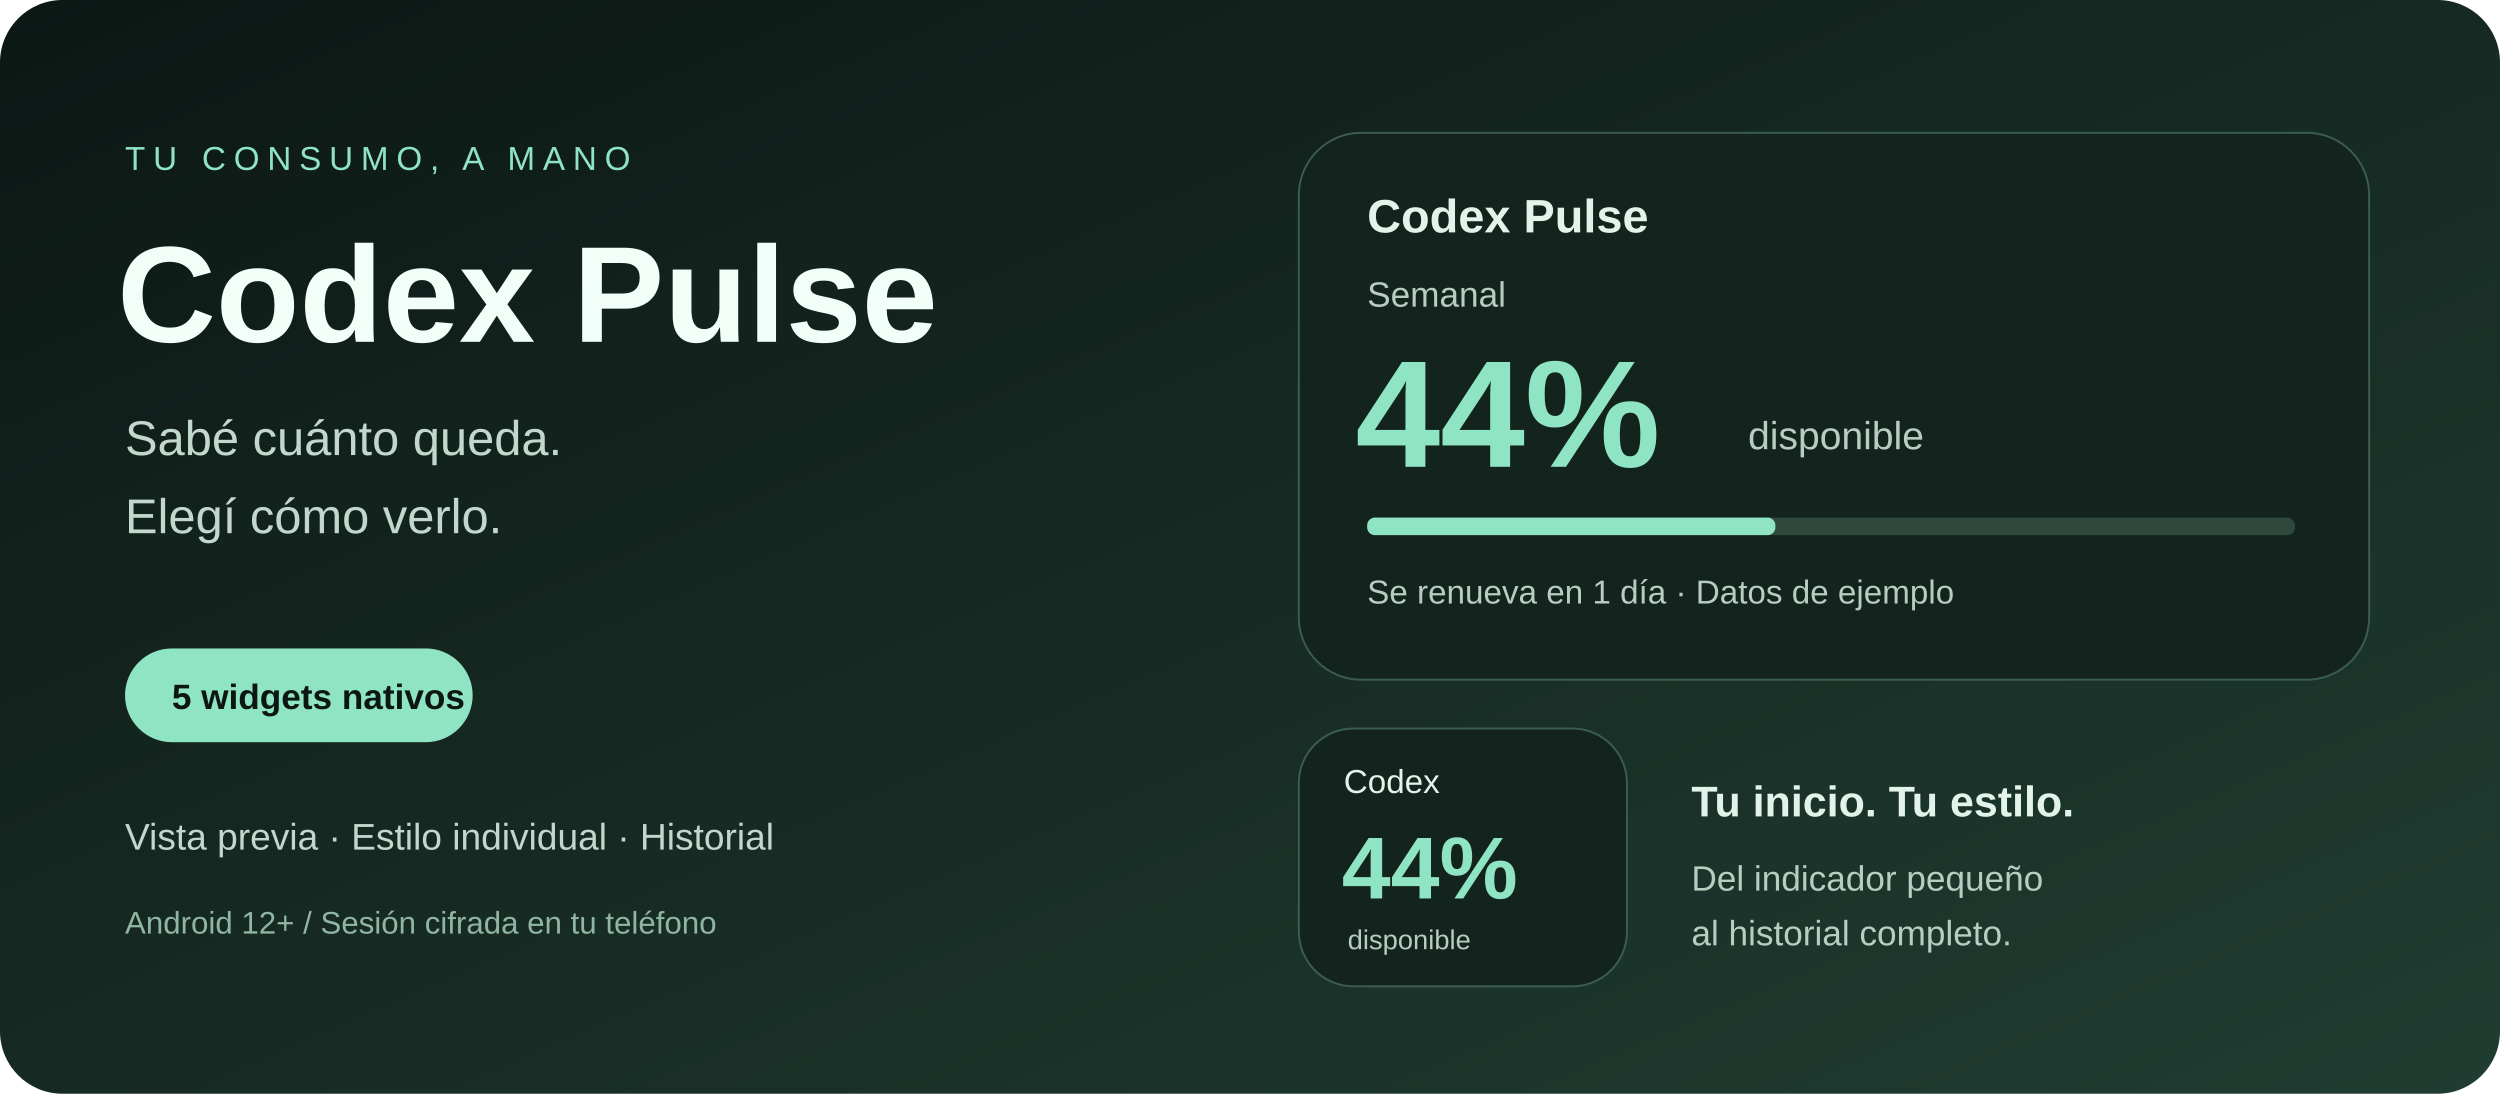
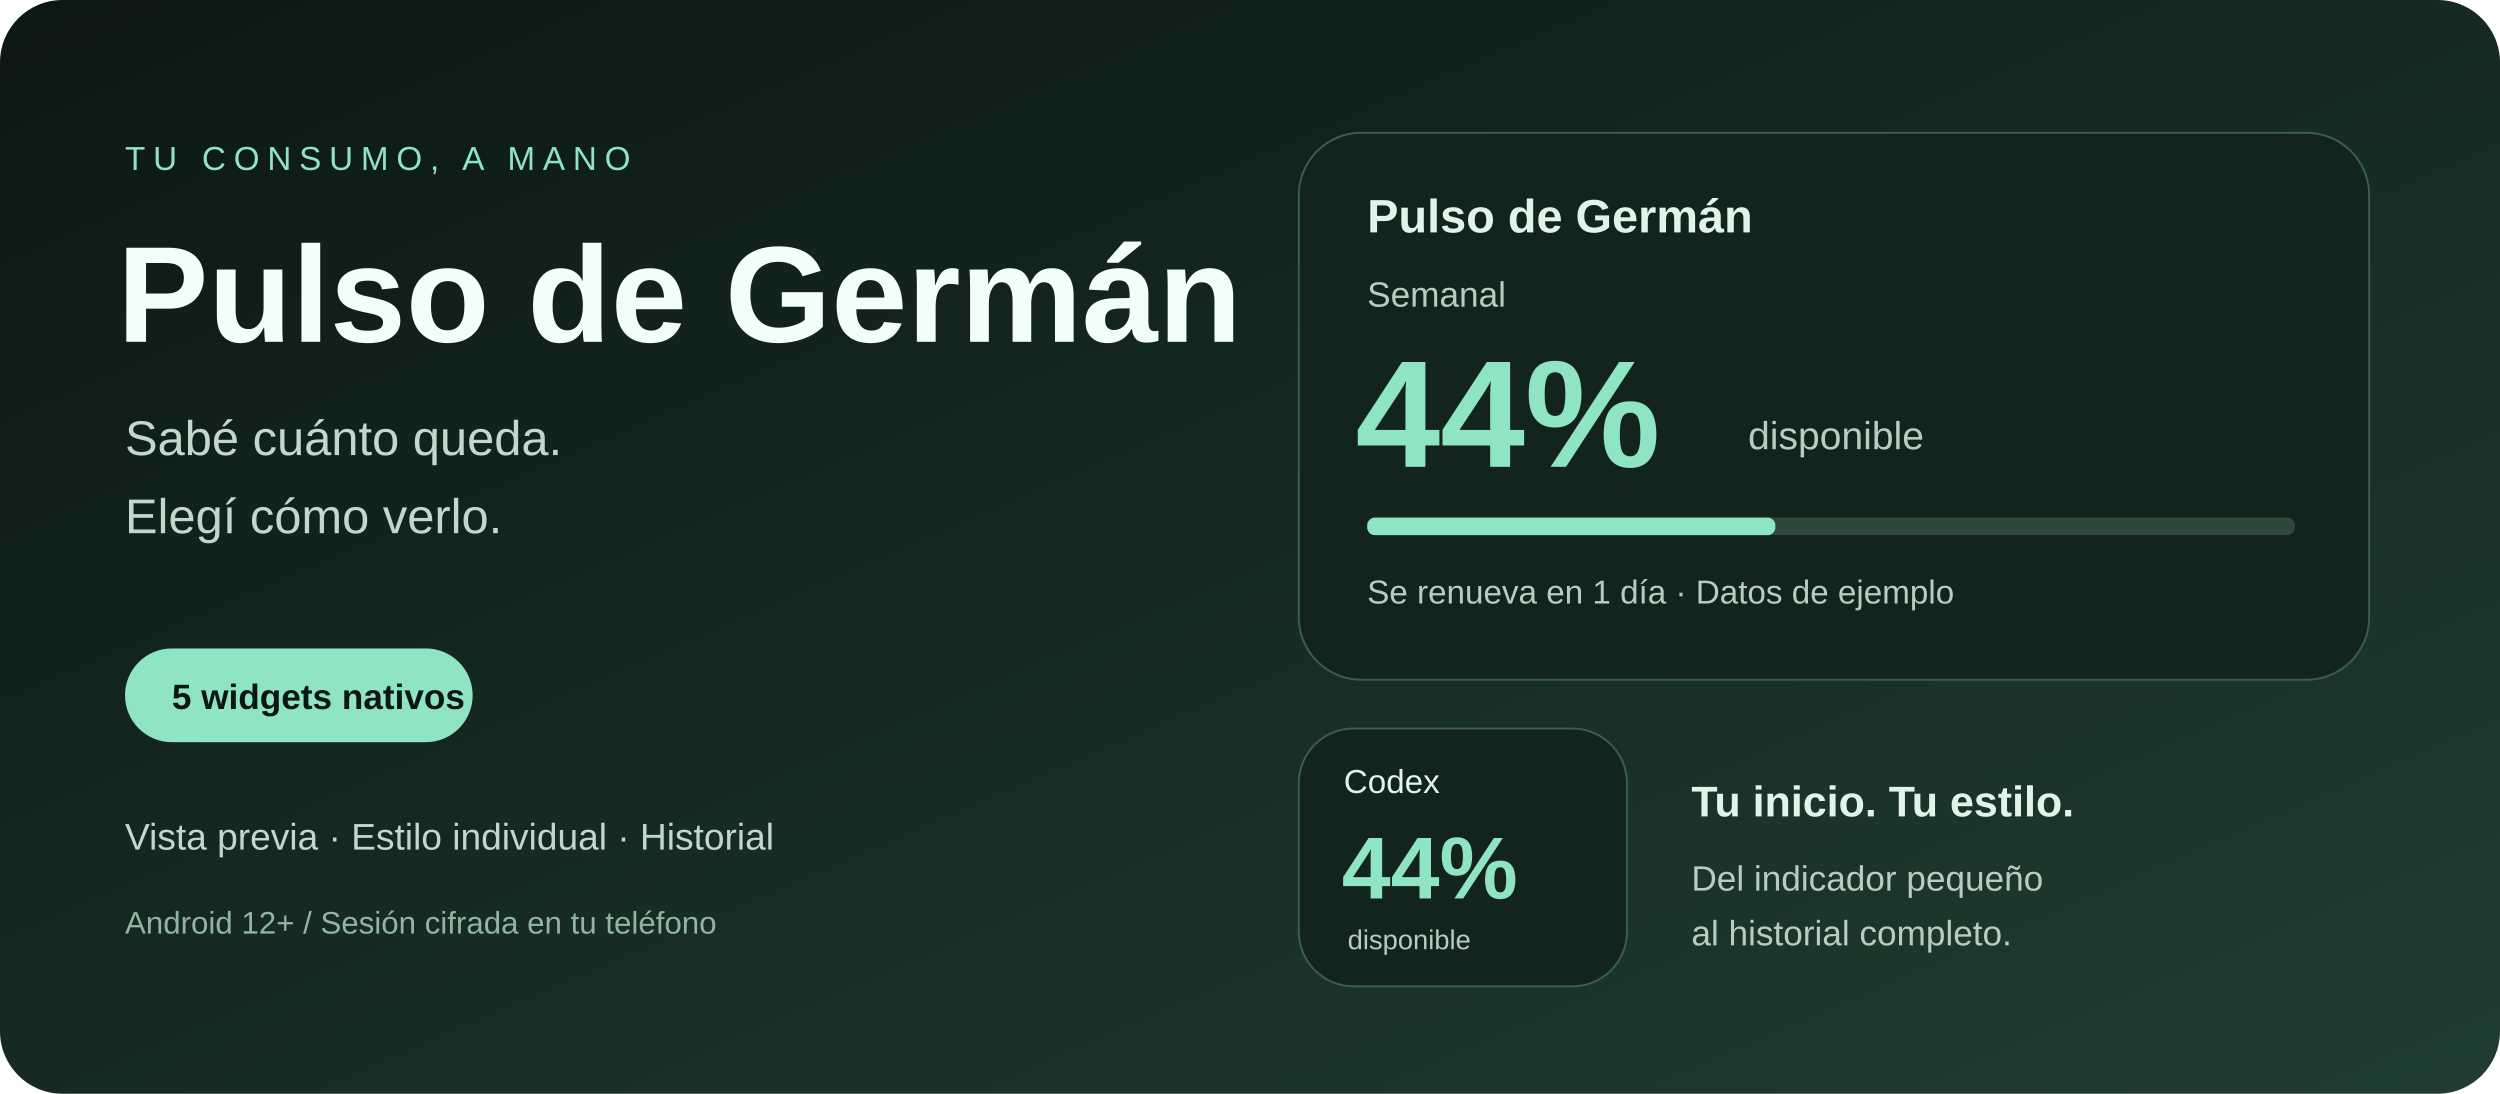
- <svg xmlns="http://www.w3.org/2000/svg" width="1280" height="560" viewBox="0 0 1280 560" role="img" aria-label="Codex Pulse: tu consumo a mano, cinco widgets y sesión cifrada. Datos de ejemplo.">
+ <svg xmlns="http://www.w3.org/2000/svg" width="1280" height="560" viewBox="0 0 1280 560" role="img" aria-label="Pulso de Germán: tu consumo a mano, cinco widgets y sesión cifrada. Datos de ejemplo.">
  <defs>
    <linearGradient id="fondo" x2="1" y2="1">
      <stop stop-color="#0c1714" />
      <stop offset="1" stop-color="#203d32" />
    </linearGradient>
  </defs>
  <rect width="1280" height="560" rx="32" fill="url(#fondo)" />
  <g font-family="Segoe UI,Arial,sans-serif">
    <text x="64" y="87" fill="#8fe4c4" font-size="17" letter-spacing="4">TU CONSUMO, A MANO</text>
-     <text x="60" y="175" fill="#f1fff8" font-size="70" font-weight="700">Codex Pulse</text>
+     <text x="60" y="175" fill="#f1fff8" font-size="70" font-weight="700">Pulso de Germán</text>
    <text x="64" y="233" fill="#c2d8cc" font-size="25">Sabé cuánto queda.</text>
    <text x="64" y="273" fill="#c2d8cc" font-size="25">Elegí cómo verlo.</text>
    <rect x="64" y="332" width="178" height="48" rx="24" fill="#8fe4c4" />
    <text x="88" y="363" fill="#0c1714" font-size="18" font-weight="600">5 widgets nativos</text>
    <text x="64" y="435" fill="#c2d8cc" font-size="19">Vista previa · Estilo individual · Historial</text>
    <text x="64" y="478" fill="#90b5a2" font-size="16">Android 12+ / Sesión cifrada en tu teléfono</text>
    <rect x="665" y="68" width="548" height="280" rx="32" fill="#13231d" stroke="#3b5d4c" />
-     <text x="700" y="119" fill="#e2f4e9" font-size="24" font-weight="600">Codex Pulse</text>
+     <text x="700" y="119" fill="#e2f4e9" font-size="24" font-weight="600">Pulso de Germán</text>
    <text x="700" y="157" fill="#b7cdbf" font-size="18">Semanal</text>
    <text x="694" y="239" fill="#8fe4c4" font-size="78" font-weight="700">44%</text>
    <text x="895" y="230" fill="#b7cdbf" font-size="20">disponible</text>
    <rect x="700" y="265" width="475" height="9" rx="4" fill="#30483c" />
    <rect x="700" y="265" width="209" height="9" rx="4" fill="#8fe4c4" />
    <text x="700" y="309" fill="#b7cdbf" font-size="17">Se renueva en 1 día · Datos de ejemplo</text>
    <rect x="665" y="373" width="168" height="132" rx="28" fill="#13231d" stroke="#3b5d4c" />
    <text x="688" y="406" fill="#e2f4e9" font-size="17">Codex</text>
    <text x="687" y="460" fill="#8fe4c4" font-size="45" font-weight="700">44%</text>
    <text x="690" y="486" fill="#b7cdbf" font-size="14">disponible</text>
    <text x="866" y="418" fill="#e2f4e9" font-size="22" font-weight="600">Tu inicio. Tu estilo.</text>
    <text x="866" y="456" fill="#b7cdbf" font-size="18">Del indicador pequeño</text>
    <text x="866" y="484" fill="#b7cdbf" font-size="18">al historial completo.</text>
  </g>
</svg>
